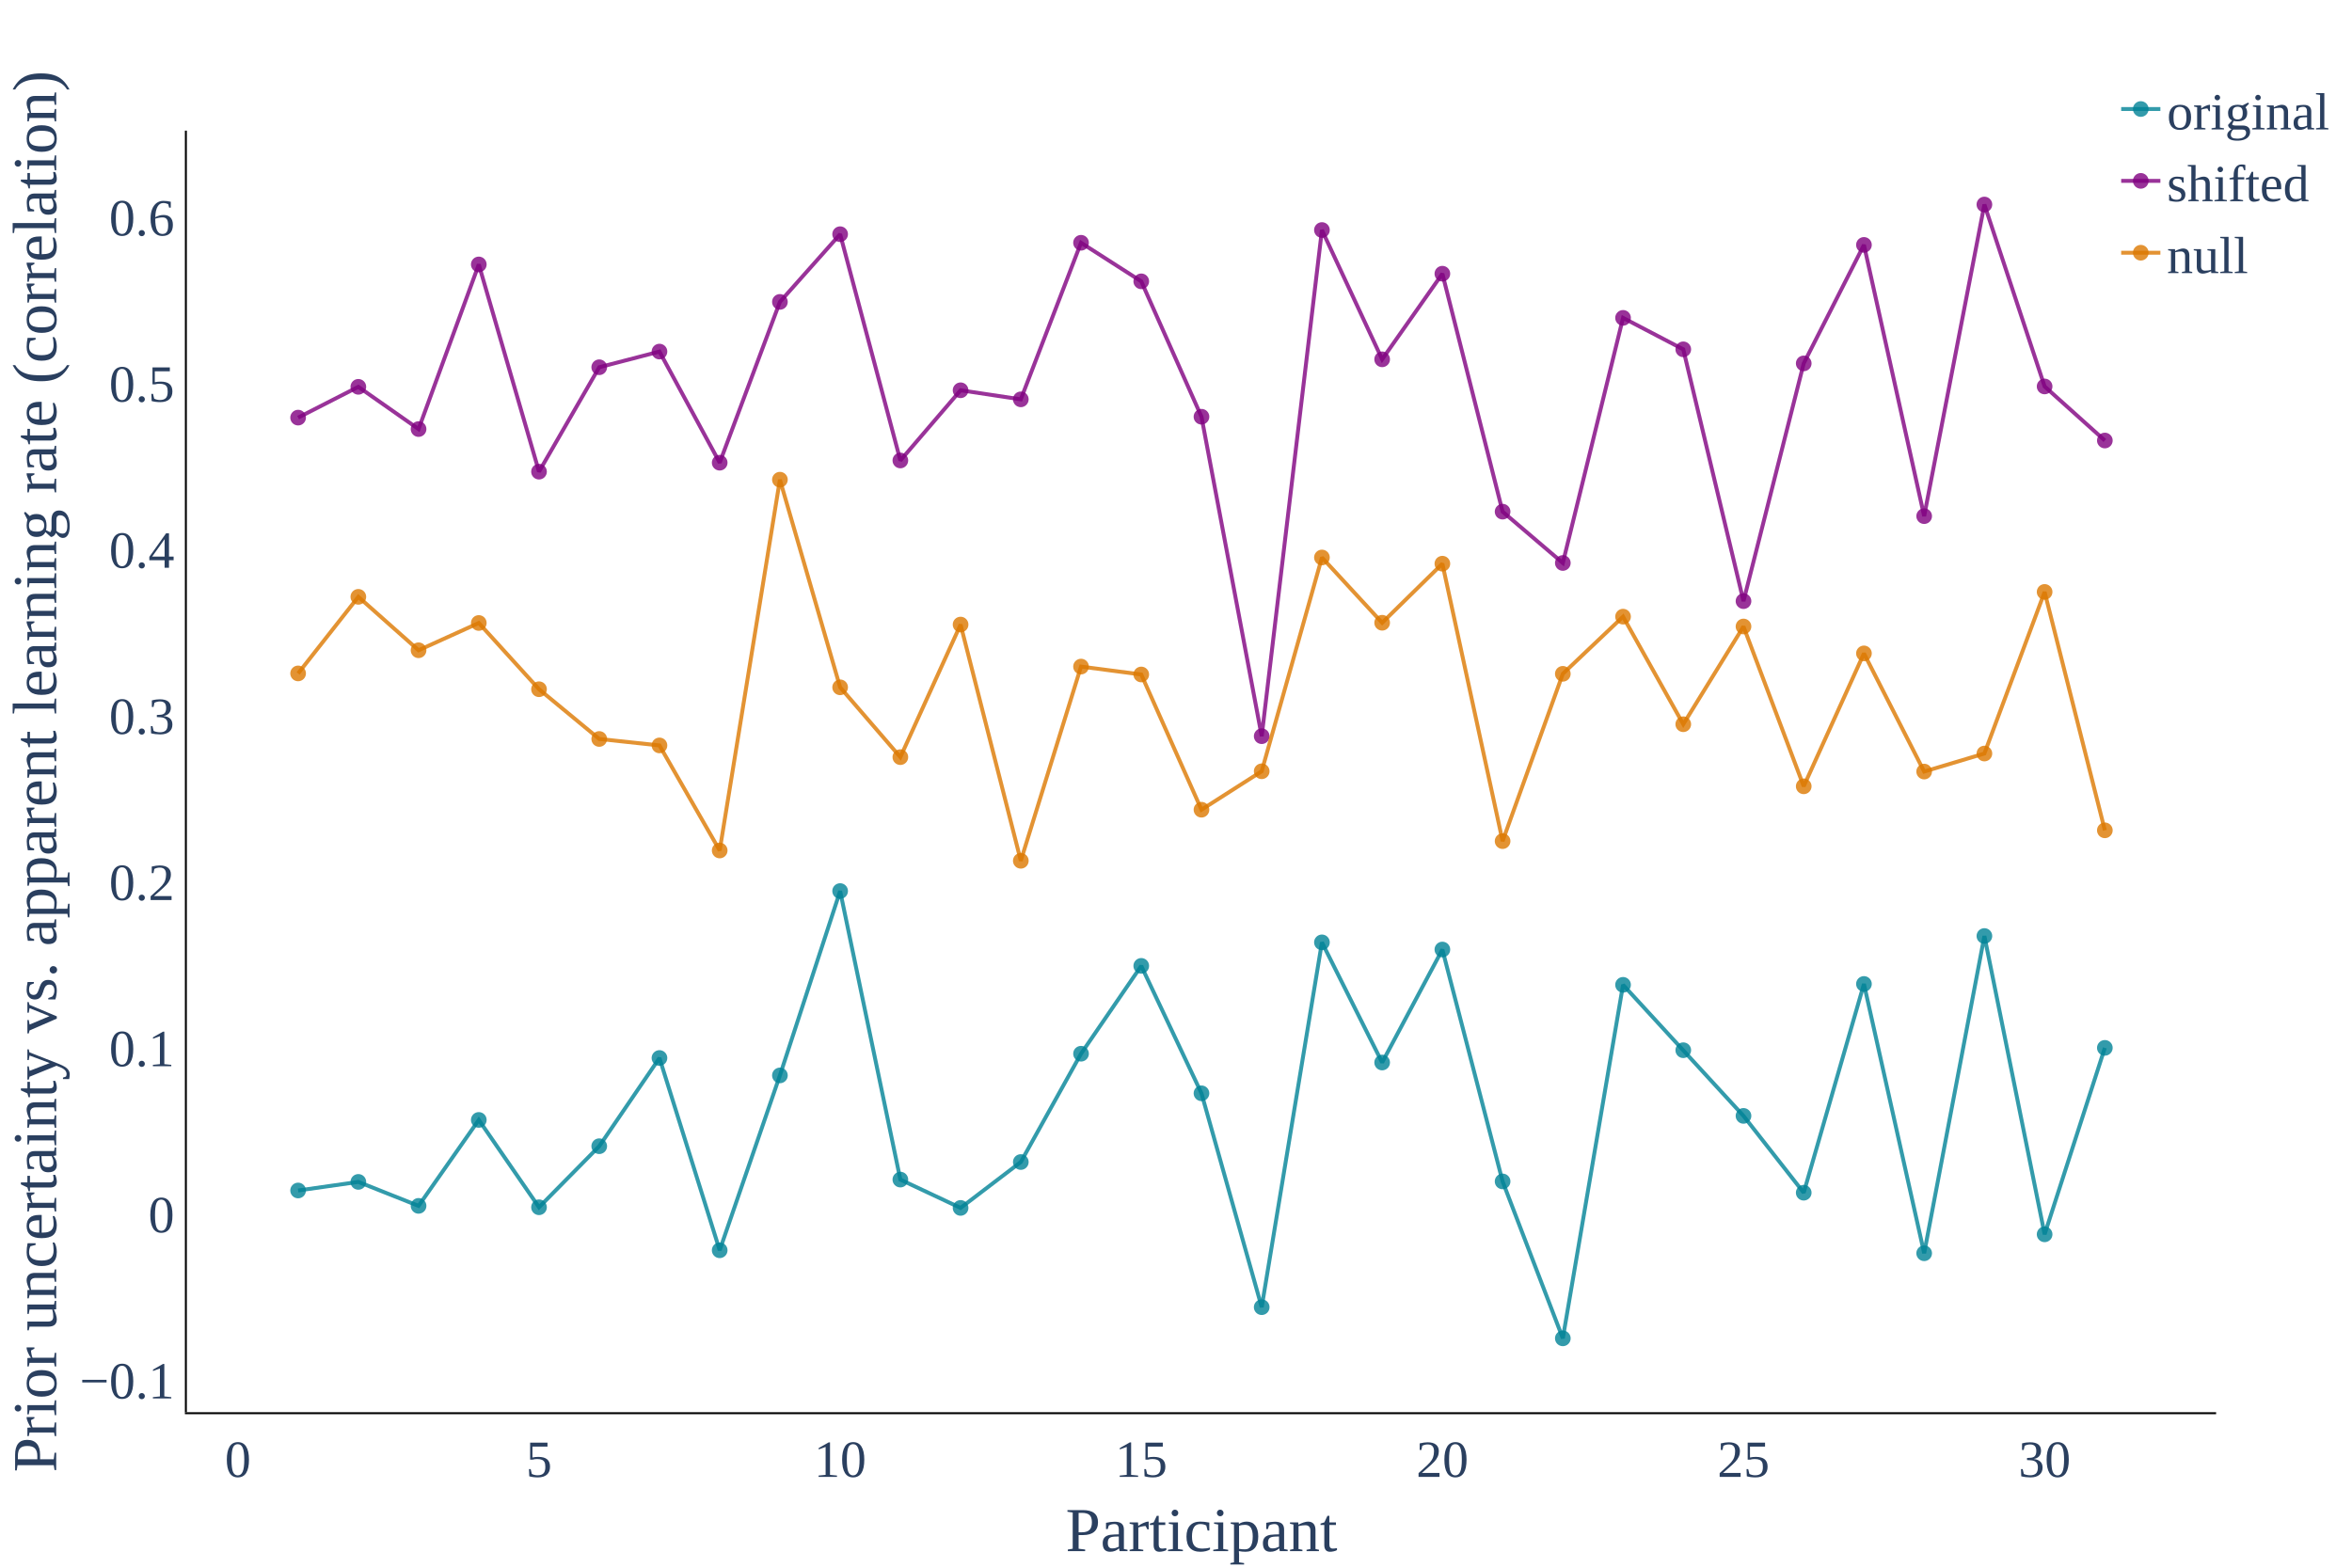
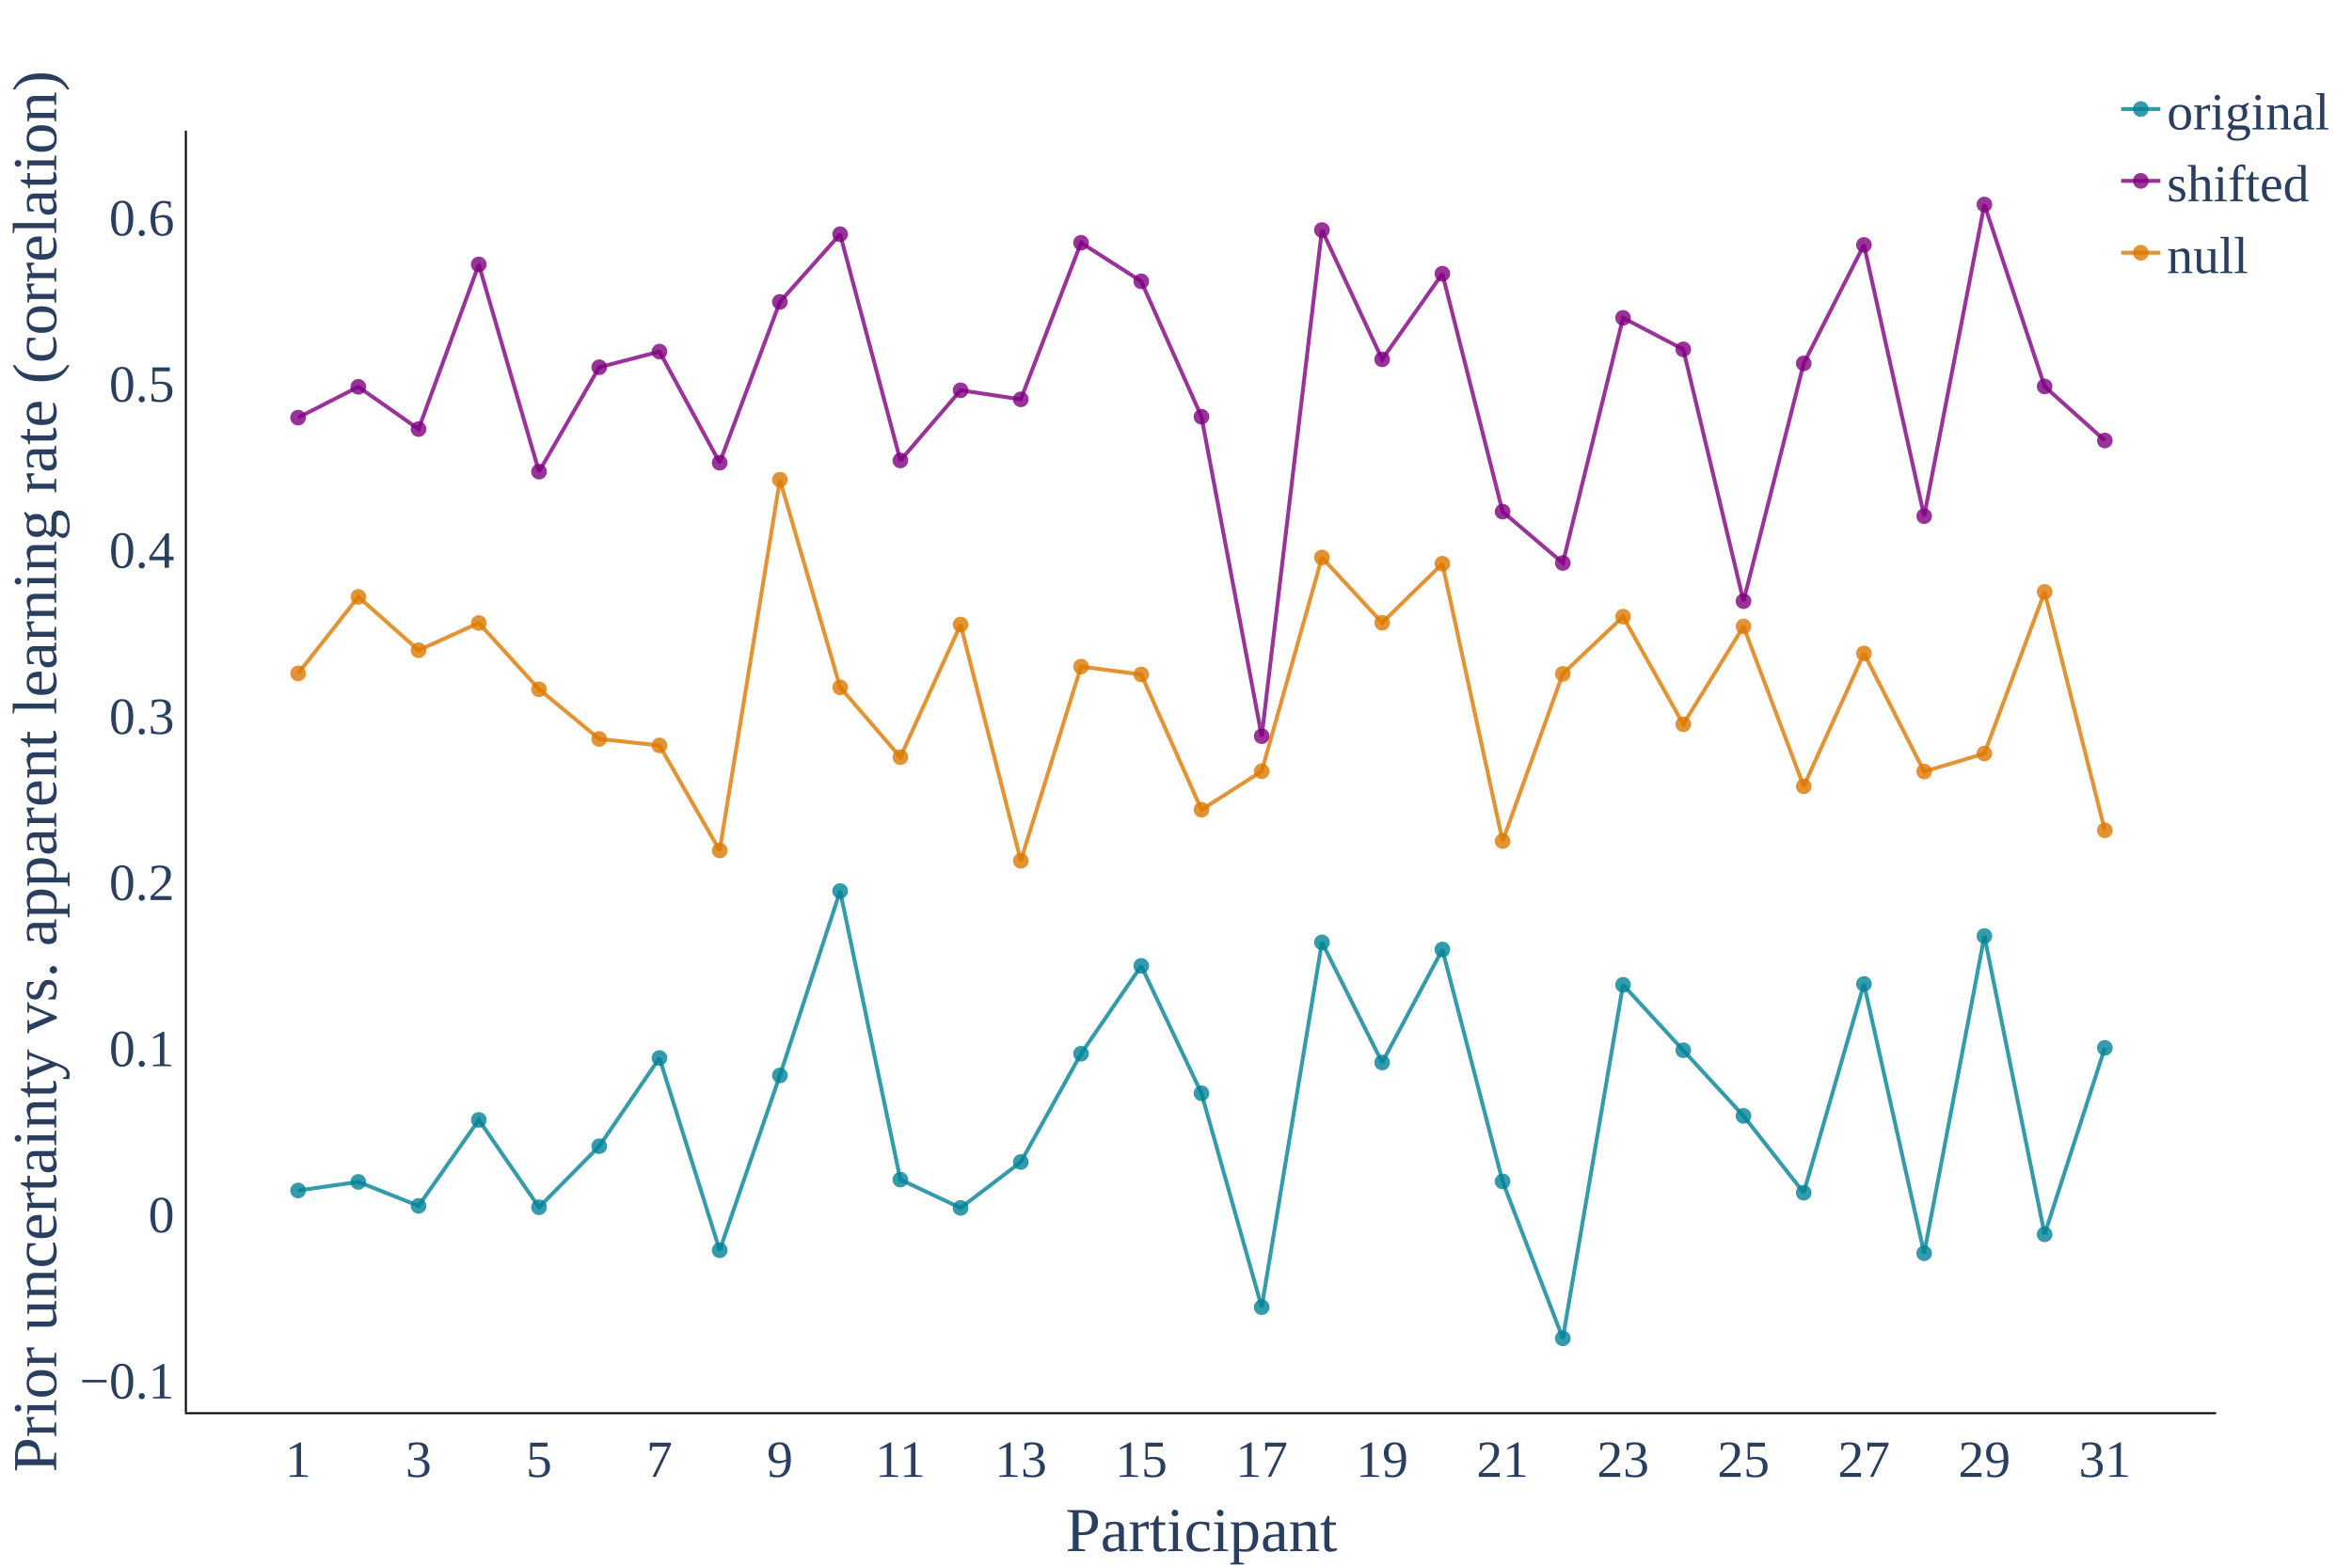
<svg xmlns="http://www.w3.org/2000/svg" class="main-svg" width="1800" height="1200" style="" viewBox="0 0 1800 1200">
  <rect x="0" y="0" width="1800" height="1200" style="fill: rgb(255, 255, 255); fill-opacity: 1;" />
-   <defs id="defs-41fc90">
+   <defs id="defs-e6596e">
    <g class="clips">
-       <clipPath id="clip41fc90xyplot" class="plotclip">
+       <clipPath id="clipe6596exyplot" class="plotclip">
        <rect width="1553" height="981" />
      </clipPath>
-       <clipPath class="axesclip" id="clip41fc90x">
+       <clipPath class="axesclip" id="clipe6596ex">
        <rect x="143" y="0" width="1553" height="1200" />
      </clipPath>
-       <clipPath class="axesclip" id="clip41fc90y">
+       <clipPath class="axesclip" id="clipe6596ey">
        <rect x="0" y="100" width="1800" height="981" />
      </clipPath>
-       <clipPath class="axesclip" id="clip41fc90xy">
+       <clipPath class="axesclip" id="clipe6596exy">
        <rect x="143" y="100" width="1553" height="981" />
      </clipPath>
    </g>
    <g class="gradients" />
    <g class="patterns" />
  </defs>
  <g class="bglayer">
    <rect class="bg" x="143" y="100" width="1553" height="981" style="fill: rgb(255, 255, 255); fill-opacity: 1; stroke-width: 0;" />
  </g>
  <g class="layer-below">
    <g class="imagelayer" />
    <g class="shapelayer" />
  </g>
  <g class="cartesianlayer">
    <g class="subplot xy">
      <g class="layer-subplot">
        <g class="shapelayer" />
        <g class="imagelayer" />
      </g>
      <g class="minor-gridlayer">
        <g class="x" />
        <g class="y" />
      </g>
      <g class="gridlayer">
        <g class="x">
+           <path class="xgrid crisp" transform="translate(228.15,0)" d="M0,100v981" style="stroke: rgb(255, 255, 255); stroke-opacity: 1; stroke-width: 1px;" />
+           <path class="xgrid crisp" transform="translate(320.33,0)" d="M0,100v981" style="stroke: rgb(255, 255, 255); stroke-opacity: 1; stroke-width: 1px;" />
          <path class="xgrid crisp" transform="translate(412.51,0)" d="M0,100v981" style="stroke: rgb(255, 255, 255); stroke-opacity: 1; stroke-width: 1px;" />
-           <path class="xgrid crisp" transform="translate(642.96,0)" d="M0,100v981" style="stroke: rgb(255, 255, 255); stroke-opacity: 1; stroke-width: 1px;" />
+           <path class="xgrid crisp" transform="translate(504.69,0)" d="M0,100v981" style="stroke: rgb(255, 255, 255); stroke-opacity: 1; stroke-width: 1px;" />
+           <path class="xgrid crisp" transform="translate(596.87,0)" d="M0,100v981" style="stroke: rgb(255, 255, 255); stroke-opacity: 1; stroke-width: 1px;" />
+           <path class="xgrid crisp" transform="translate(689.05,0)" d="M0,100v981" style="stroke: rgb(255, 255, 255); stroke-opacity: 1; stroke-width: 1px;" />
+           <path class="xgrid crisp" transform="translate(781.23,0)" d="M0,100v981" style="stroke: rgb(255, 255, 255); stroke-opacity: 1; stroke-width: 1px;" />
          <path class="xgrid crisp" transform="translate(873.41,0)" d="M0,100v981" style="stroke: rgb(255, 255, 255); stroke-opacity: 1; stroke-width: 1px;" />
-           <path class="xgrid crisp" transform="translate(1103.86,0)" d="M0,100v981" style="stroke: rgb(255, 255, 255); stroke-opacity: 1; stroke-width: 1px;" />
+           <path class="xgrid crisp" transform="translate(965.59,0)" d="M0,100v981" style="stroke: rgb(255, 255, 255); stroke-opacity: 1; stroke-width: 1px;" />
+           <path class="xgrid crisp" transform="translate(1057.77,0)" d="M0,100v981" style="stroke: rgb(255, 255, 255); stroke-opacity: 1; stroke-width: 1px;" />
+           <path class="xgrid crisp" transform="translate(1149.95,0)" d="M0,100v981" style="stroke: rgb(255, 255, 255); stroke-opacity: 1; stroke-width: 1px;" />
+           <path class="xgrid crisp" transform="translate(1242.13,0)" d="M0,100v981" style="stroke: rgb(255, 255, 255); stroke-opacity: 1; stroke-width: 1px;" />
          <path class="xgrid crisp" transform="translate(1334.31,0)" d="M0,100v981" style="stroke: rgb(255, 255, 255); stroke-opacity: 1; stroke-width: 1px;" />
-           <path class="xgrid crisp" transform="translate(1564.76,0)" d="M0,100v981" style="stroke: rgb(255, 255, 255); stroke-opacity: 1; stroke-width: 1px;" />
+           <path class="xgrid crisp" transform="translate(1426.49,0)" d="M0,100v981" style="stroke: rgb(255, 255, 255); stroke-opacity: 1; stroke-width: 1px;" />
+           <path class="xgrid crisp" transform="translate(1518.67,0)" d="M0,100v981" style="stroke: rgb(255, 255, 255); stroke-opacity: 1; stroke-width: 1px;" />
+           <path class="xgrid crisp" transform="translate(1610.85,0)" d="M0,100v981" style="stroke: rgb(255, 255, 255); stroke-opacity: 1; stroke-width: 1px;" />
        </g>
        <g class="y">
          <path class="ygrid crisp" transform="translate(0,1056.47)" d="M143,0h1553" style="stroke: rgb(255, 255, 255); stroke-opacity: 1; stroke-width: 1px;" />
          <path class="ygrid crisp" transform="translate(0,802.12)" d="M143,0h1553" style="stroke: rgb(255, 255, 255); stroke-opacity: 1; stroke-width: 1px;" />
          <path class="ygrid crisp" transform="translate(0,674.95)" d="M143,0h1553" style="stroke: rgb(255, 255, 255); stroke-opacity: 1; stroke-width: 1px;" />
          <path class="ygrid crisp" transform="translate(0,547.77)" d="M143,0h1553" style="stroke: rgb(255, 255, 255); stroke-opacity: 1; stroke-width: 1px;" />
          <path class="ygrid crisp" transform="translate(0,420.59)" d="M143,0h1553" style="stroke: rgb(255, 255, 255); stroke-opacity: 1; stroke-width: 1px;" />
          <path class="ygrid crisp" transform="translate(0,293.42)" d="M143,0h1553" style="stroke: rgb(255, 255, 255); stroke-opacity: 1; stroke-width: 1px;" />
          <path class="ygrid crisp" transform="translate(0,166.24)" d="M143,0h1553" style="stroke: rgb(255, 255, 255); stroke-opacity: 1; stroke-width: 1px;" />
        </g>
      </g>
      <g class="zerolinelayer">
        <path class="xzl zl crisp" transform="translate(182.06,0)" d="M0,100v981" style="stroke: rgb(255, 255, 255); stroke-opacity: 1; stroke-width: 2px;" />
        <path class="yzl zl crisp" transform="translate(0,929.3)" d="M143,0h1553" style="stroke: rgb(255, 255, 255); stroke-opacity: 1; stroke-width: 2px;" />
      </g>
      <g class="layer-between">
        <g class="shapelayer" />
        <g class="imagelayer" />
      </g>
      <path class="xlines-below" />
      <path class="ylines-below" />
      <g class="overlines-below" />
      <g class="xaxislayer-below" />
      <g class="yaxislayer-below" />
      <g class="overaxes-below" />
      <g class="overplot">
-         <g class="xy" transform="translate(143,100)" clip-path="url(#clip41fc90xyplot)">
+         <g class="xy" transform="translate(143,100)" clip-path="url(#clipe6596exyplot)">
          <g class="scatterlayer mlayer">
-             <g class="trace scatter traceb5c9c1" style="stroke-miterlimit: 2; opacity: 1;">
+             <g class="trace scatter tracec26bae" style="stroke-miterlimit: 2; opacity: 1;">
              <g class="fills" />
              <g class="errorbars" />
              <g class="lines">
                <path class="js-line" d="M85.15,811.27L131.24,804.7L177.33,823.04L223.42,757.26L269.51,824.11L315.6,777.38L361.69,709.85L407.78,857.04L453.87,723.19L499.96,582.07L546.05,802.93L592.14,824.61L638.23,789.48L684.32,706.58L730.41,639.34L776.5,736.88L822.59,900.59L868.68,621.34L914.77,713.31L960.86,626.83L1006.95,804.33L1053.04,924.45L1099.13,653.85L1191.31,754.17L1237.4,812.97L1283.49,653.18L1329.58,859.32L1375.67,616.48L1421.76,844.83L1467.85,702.1" style="vector-effect: none; fill: none; stroke: rgb(0, 130, 150); stroke-opacity: 0.8; stroke-width: 3px; opacity: 1;" />
              </g>
              <g class="points">
                <path class="point" transform="translate(85.15,811.27)" d="M6,0A6,6 0 1,1 0,-6A6,6 0 0,1 6,0Z" style="opacity: 1; stroke-width: 0px; fill: rgb(0, 130, 150); fill-opacity: 0.8;" />
                <path class="point" transform="translate(131.24,804.7)" d="M6,0A6,6 0 1,1 0,-6A6,6 0 0,1 6,0Z" style="opacity: 1; stroke-width: 0px; fill: rgb(0, 130, 150); fill-opacity: 0.8;" />
                <path class="point" transform="translate(177.33,823.04)" d="M6,0A6,6 0 1,1 0,-6A6,6 0 0,1 6,0Z" style="opacity: 1; stroke-width: 0px; fill: rgb(0, 130, 150); fill-opacity: 0.8;" />
                <path class="point" transform="translate(223.42,757.26)" d="M6,0A6,6 0 1,1 0,-6A6,6 0 0,1 6,0Z" style="opacity: 1; stroke-width: 0px; fill: rgb(0, 130, 150); fill-opacity: 0.8;" />
                <path class="point" transform="translate(269.51,824.11)" d="M6,0A6,6 0 1,1 0,-6A6,6 0 0,1 6,0Z" style="opacity: 1; stroke-width: 0px; fill: rgb(0, 130, 150); fill-opacity: 0.8;" />
                <path class="point" transform="translate(315.6,777.38)" d="M6,0A6,6 0 1,1 0,-6A6,6 0 0,1 6,0Z" style="opacity: 1; stroke-width: 0px; fill: rgb(0, 130, 150); fill-opacity: 0.8;" />
                <path class="point" transform="translate(361.69,709.85)" d="M6,0A6,6 0 1,1 0,-6A6,6 0 0,1 6,0Z" style="opacity: 1; stroke-width: 0px; fill: rgb(0, 130, 150); fill-opacity: 0.8;" />
                <path class="point" transform="translate(407.78,857.04)" d="M6,0A6,6 0 1,1 0,-6A6,6 0 0,1 6,0Z" style="opacity: 1; stroke-width: 0px; fill: rgb(0, 130, 150); fill-opacity: 0.8;" />
                <path class="point" transform="translate(453.87,723.19)" d="M6,0A6,6 0 1,1 0,-6A6,6 0 0,1 6,0Z" style="opacity: 1; stroke-width: 0px; fill: rgb(0, 130, 150); fill-opacity: 0.8;" />
                <path class="point" transform="translate(499.96,582.07)" d="M6,0A6,6 0 1,1 0,-6A6,6 0 0,1 6,0Z" style="opacity: 1; stroke-width: 0px; fill: rgb(0, 130, 150); fill-opacity: 0.8;" />
                <path class="point" transform="translate(546.05,802.93)" d="M6,0A6,6 0 1,1 0,-6A6,6 0 0,1 6,0Z" style="opacity: 1; stroke-width: 0px; fill: rgb(0, 130, 150); fill-opacity: 0.8;" />
                <path class="point" transform="translate(592.14,824.61)" d="M6,0A6,6 0 1,1 0,-6A6,6 0 0,1 6,0Z" style="opacity: 1; stroke-width: 0px; fill: rgb(0, 130, 150); fill-opacity: 0.8;" />
                <path class="point" transform="translate(638.23,789.48)" d="M6,0A6,6 0 1,1 0,-6A6,6 0 0,1 6,0Z" style="opacity: 1; stroke-width: 0px; fill: rgb(0, 130, 150); fill-opacity: 0.8;" />
                <path class="point" transform="translate(684.32,706.58)" d="M6,0A6,6 0 1,1 0,-6A6,6 0 0,1 6,0Z" style="opacity: 1; stroke-width: 0px; fill: rgb(0, 130, 150); fill-opacity: 0.8;" />
                <path class="point" transform="translate(730.41,639.34)" d="M6,0A6,6 0 1,1 0,-6A6,6 0 0,1 6,0Z" style="opacity: 1; stroke-width: 0px; fill: rgb(0, 130, 150); fill-opacity: 0.8;" />
                <path class="point" transform="translate(776.5,736.88)" d="M6,0A6,6 0 1,1 0,-6A6,6 0 0,1 6,0Z" style="opacity: 1; stroke-width: 0px; fill: rgb(0, 130, 150); fill-opacity: 0.8;" />
                <path class="point" transform="translate(822.59,900.59)" d="M6,0A6,6 0 1,1 0,-6A6,6 0 0,1 6,0Z" style="opacity: 1; stroke-width: 0px; fill: rgb(0, 130, 150); fill-opacity: 0.8;" />
                <path class="point" transform="translate(868.68,621.34)" d="M6,0A6,6 0 1,1 0,-6A6,6 0 0,1 6,0Z" style="opacity: 1; stroke-width: 0px; fill: rgb(0, 130, 150); fill-opacity: 0.8;" />
                <path class="point" transform="translate(914.77,713.31)" d="M6,0A6,6 0 1,1 0,-6A6,6 0 0,1 6,0Z" style="opacity: 1; stroke-width: 0px; fill: rgb(0, 130, 150); fill-opacity: 0.8;" />
                <path class="point" transform="translate(960.86,626.83)" d="M6,0A6,6 0 1,1 0,-6A6,6 0 0,1 6,0Z" style="opacity: 1; stroke-width: 0px; fill: rgb(0, 130, 150); fill-opacity: 0.8;" />
                <path class="point" transform="translate(1006.95,804.33)" d="M6,0A6,6 0 1,1 0,-6A6,6 0 0,1 6,0Z" style="opacity: 1; stroke-width: 0px; fill: rgb(0, 130, 150); fill-opacity: 0.8;" />
                <path class="point" transform="translate(1053.04,924.45)" d="M6,0A6,6 0 1,1 0,-6A6,6 0 0,1 6,0Z" style="opacity: 1; stroke-width: 0px; fill: rgb(0, 130, 150); fill-opacity: 0.8;" />
                <path class="point" transform="translate(1099.13,653.85)" d="M6,0A6,6 0 1,1 0,-6A6,6 0 0,1 6,0Z" style="opacity: 1; stroke-width: 0px; fill: rgb(0, 130, 150); fill-opacity: 0.8;" />
                <path class="point" transform="translate(1145.22,703.9)" d="M6,0A6,6 0 1,1 0,-6A6,6 0 0,1 6,0Z" style="opacity: 1; stroke-width: 0px; fill: rgb(0, 130, 150); fill-opacity: 0.8;" />
                <path class="point" transform="translate(1191.31,754.17)" d="M6,0A6,6 0 1,1 0,-6A6,6 0 0,1 6,0Z" style="opacity: 1; stroke-width: 0px; fill: rgb(0, 130, 150); fill-opacity: 0.8;" />
                <path class="point" transform="translate(1237.4,812.97)" d="M6,0A6,6 0 1,1 0,-6A6,6 0 0,1 6,0Z" style="opacity: 1; stroke-width: 0px; fill: rgb(0, 130, 150); fill-opacity: 0.8;" />
                <path class="point" transform="translate(1283.49,653.18)" d="M6,0A6,6 0 1,1 0,-6A6,6 0 0,1 6,0Z" style="opacity: 1; stroke-width: 0px; fill: rgb(0, 130, 150); fill-opacity: 0.8;" />
                <path class="point" transform="translate(1329.58,859.32)" d="M6,0A6,6 0 1,1 0,-6A6,6 0 0,1 6,0Z" style="opacity: 1; stroke-width: 0px; fill: rgb(0, 130, 150); fill-opacity: 0.8;" />
                <path class="point" transform="translate(1375.67,616.48)" d="M6,0A6,6 0 1,1 0,-6A6,6 0 0,1 6,0Z" style="opacity: 1; stroke-width: 0px; fill: rgb(0, 130, 150); fill-opacity: 0.8;" />
                <path class="point" transform="translate(1421.76,844.83)" d="M6,0A6,6 0 1,1 0,-6A6,6 0 0,1 6,0Z" style="opacity: 1; stroke-width: 0px; fill: rgb(0, 130, 150); fill-opacity: 0.8;" />
                <path class="point" transform="translate(1467.85,702.1)" d="M6,0A6,6 0 1,1 0,-6A6,6 0 0,1 6,0Z" style="opacity: 1; stroke-width: 0px; fill: rgb(0, 130, 150); fill-opacity: 0.8;" />
              </g>
              <g class="text" />
            </g>
-             <g class="trace scatter traced57f09" style="stroke-miterlimit: 2; opacity: 1;">
+             <g class="trace scatter traced294d8" style="stroke-miterlimit: 2; opacity: 1;">
              <g class="fills" />
              <g class="errorbars" />
              <g class="lines">
                <path class="js-line" d="M85.15,219.67L131.24,196.1L177.33,228.43L223.42,102.42L269.51,261.04L315.6,181.11L361.69,169.12L407.78,254.18L453.87,131.09L499.96,79.27L546.05,252.47L592.14,198.74L638.23,205.68L684.32,85.83L730.41,115.35L776.5,218.99L822.59,463.52L868.68,76.08L914.77,175.05L960.86,109.51L1006.95,291.65L1053.04,330.94L1099.13,143.32L1145.22,167.4L1191.31,360.15L1237.4,178.17L1283.49,87.46L1329.58,295.08L1375.67,56.55L1421.76,195.81L1467.85,237.2" style="vector-effect: none; fill: none; stroke: rgb(128, 0, 128); stroke-opacity: 0.8; stroke-width: 3px; opacity: 1;" />
              </g>
              <g class="points">
                <path class="point" transform="translate(85.15,219.67)" d="M6,0A6,6 0 1,1 0,-6A6,6 0 0,1 6,0Z" style="opacity: 1; stroke-width: 0px; fill: rgb(128, 0, 128); fill-opacity: 0.8;" />
                <path class="point" transform="translate(131.24,196.1)" d="M6,0A6,6 0 1,1 0,-6A6,6 0 0,1 6,0Z" style="opacity: 1; stroke-width: 0px; fill: rgb(128, 0, 128); fill-opacity: 0.8;" />
                <path class="point" transform="translate(177.33,228.43)" d="M6,0A6,6 0 1,1 0,-6A6,6 0 0,1 6,0Z" style="opacity: 1; stroke-width: 0px; fill: rgb(128, 0, 128); fill-opacity: 0.8;" />
                <path class="point" transform="translate(223.42,102.42)" d="M6,0A6,6 0 1,1 0,-6A6,6 0 0,1 6,0Z" style="opacity: 1; stroke-width: 0px; fill: rgb(128, 0, 128); fill-opacity: 0.8;" />
                <path class="point" transform="translate(269.51,261.04)" d="M6,0A6,6 0 1,1 0,-6A6,6 0 0,1 6,0Z" style="opacity: 1; stroke-width: 0px; fill: rgb(128, 0, 128); fill-opacity: 0.8;" />
                <path class="point" transform="translate(315.6,181.11)" d="M6,0A6,6 0 1,1 0,-6A6,6 0 0,1 6,0Z" style="opacity: 1; stroke-width: 0px; fill: rgb(128, 0, 128); fill-opacity: 0.8;" />
                <path class="point" transform="translate(361.69,169.12)" d="M6,0A6,6 0 1,1 0,-6A6,6 0 0,1 6,0Z" style="opacity: 1; stroke-width: 0px; fill: rgb(128, 0, 128); fill-opacity: 0.8;" />
                <path class="point" transform="translate(407.78,254.18)" d="M6,0A6,6 0 1,1 0,-6A6,6 0 0,1 6,0Z" style="opacity: 1; stroke-width: 0px; fill: rgb(128, 0, 128); fill-opacity: 0.8;" />
                <path class="point" transform="translate(453.87,131.09)" d="M6,0A6,6 0 1,1 0,-6A6,6 0 0,1 6,0Z" style="opacity: 1; stroke-width: 0px; fill: rgb(128, 0, 128); fill-opacity: 0.8;" />
                <path class="point" transform="translate(499.96,79.27)" d="M6,0A6,6 0 1,1 0,-6A6,6 0 0,1 6,0Z" style="opacity: 1; stroke-width: 0px; fill: rgb(128, 0, 128); fill-opacity: 0.8;" />
                <path class="point" transform="translate(546.05,252.47)" d="M6,0A6,6 0 1,1 0,-6A6,6 0 0,1 6,0Z" style="opacity: 1; stroke-width: 0px; fill: rgb(128, 0, 128); fill-opacity: 0.8;" />
                <path class="point" transform="translate(592.14,198.74)" d="M6,0A6,6 0 1,1 0,-6A6,6 0 0,1 6,0Z" style="opacity: 1; stroke-width: 0px; fill: rgb(128, 0, 128); fill-opacity: 0.8;" />
                <path class="point" transform="translate(638.23,205.68)" d="M6,0A6,6 0 1,1 0,-6A6,6 0 0,1 6,0Z" style="opacity: 1; stroke-width: 0px; fill: rgb(128, 0, 128); fill-opacity: 0.8;" />
                <path class="point" transform="translate(684.32,85.83)" d="M6,0A6,6 0 1,1 0,-6A6,6 0 0,1 6,0Z" style="opacity: 1; stroke-width: 0px; fill: rgb(128, 0, 128); fill-opacity: 0.8;" />
                <path class="point" transform="translate(730.41,115.35)" d="M6,0A6,6 0 1,1 0,-6A6,6 0 0,1 6,0Z" style="opacity: 1; stroke-width: 0px; fill: rgb(128, 0, 128); fill-opacity: 0.8;" />
                <path class="point" transform="translate(776.5,218.99)" d="M6,0A6,6 0 1,1 0,-6A6,6 0 0,1 6,0Z" style="opacity: 1; stroke-width: 0px; fill: rgb(128, 0, 128); fill-opacity: 0.8;" />
                <path class="point" transform="translate(822.59,463.52)" d="M6,0A6,6 0 1,1 0,-6A6,6 0 0,1 6,0Z" style="opacity: 1; stroke-width: 0px; fill: rgb(128, 0, 128); fill-opacity: 0.8;" />
                <path class="point" transform="translate(868.68,76.08)" d="M6,0A6,6 0 1,1 0,-6A6,6 0 0,1 6,0Z" style="opacity: 1; stroke-width: 0px; fill: rgb(128, 0, 128); fill-opacity: 0.8;" />
                <path class="point" transform="translate(914.77,175.05)" d="M6,0A6,6 0 1,1 0,-6A6,6 0 0,1 6,0Z" style="opacity: 1; stroke-width: 0px; fill: rgb(128, 0, 128); fill-opacity: 0.8;" />
                <path class="point" transform="translate(960.86,109.51)" d="M6,0A6,6 0 1,1 0,-6A6,6 0 0,1 6,0Z" style="opacity: 1; stroke-width: 0px; fill: rgb(128, 0, 128); fill-opacity: 0.8;" />
                <path class="point" transform="translate(1006.95,291.65)" d="M6,0A6,6 0 1,1 0,-6A6,6 0 0,1 6,0Z" style="opacity: 1; stroke-width: 0px; fill: rgb(128, 0, 128); fill-opacity: 0.8;" />
                <path class="point" transform="translate(1053.04,330.94)" d="M6,0A6,6 0 1,1 0,-6A6,6 0 0,1 6,0Z" style="opacity: 1; stroke-width: 0px; fill: rgb(128, 0, 128); fill-opacity: 0.8;" />
                <path class="point" transform="translate(1099.13,143.32)" d="M6,0A6,6 0 1,1 0,-6A6,6 0 0,1 6,0Z" style="opacity: 1; stroke-width: 0px; fill: rgb(128, 0, 128); fill-opacity: 0.8;" />
                <path class="point" transform="translate(1145.22,167.4)" d="M6,0A6,6 0 1,1 0,-6A6,6 0 0,1 6,0Z" style="opacity: 1; stroke-width: 0px; fill: rgb(128, 0, 128); fill-opacity: 0.8;" />
                <path class="point" transform="translate(1191.31,360.15)" d="M6,0A6,6 0 1,1 0,-6A6,6 0 0,1 6,0Z" style="opacity: 1; stroke-width: 0px; fill: rgb(128, 0, 128); fill-opacity: 0.8;" />
                <path class="point" transform="translate(1237.4,178.17)" d="M6,0A6,6 0 1,1 0,-6A6,6 0 0,1 6,0Z" style="opacity: 1; stroke-width: 0px; fill: rgb(128, 0, 128); fill-opacity: 0.8;" />
                <path class="point" transform="translate(1283.49,87.46)" d="M6,0A6,6 0 1,1 0,-6A6,6 0 0,1 6,0Z" style="opacity: 1; stroke-width: 0px; fill: rgb(128, 0, 128); fill-opacity: 0.8;" />
                <path class="point" transform="translate(1329.58,295.08)" d="M6,0A6,6 0 1,1 0,-6A6,6 0 0,1 6,0Z" style="opacity: 1; stroke-width: 0px; fill: rgb(128, 0, 128); fill-opacity: 0.8;" />
                <path class="point" transform="translate(1375.67,56.55)" d="M6,0A6,6 0 1,1 0,-6A6,6 0 0,1 6,0Z" style="opacity: 1; stroke-width: 0px; fill: rgb(128, 0, 128); fill-opacity: 0.8;" />
                <path class="point" transform="translate(1421.76,195.81)" d="M6,0A6,6 0 1,1 0,-6A6,6 0 0,1 6,0Z" style="opacity: 1; stroke-width: 0px; fill: rgb(128, 0, 128); fill-opacity: 0.8;" />
                <path class="point" transform="translate(1467.85,237.2)" d="M6,0A6,6 0 1,1 0,-6A6,6 0 0,1 6,0Z" style="opacity: 1; stroke-width: 0px; fill: rgb(128, 0, 128); fill-opacity: 0.8;" />
              </g>
              <g class="text" />
            </g>
-             <g class="trace scatter traceebebf6" style="stroke-miterlimit: 2; opacity: 1;">
+             <g class="trace scatter trace4aa42d" style="stroke-miterlimit: 2; opacity: 1;">
              <g class="fills" />
              <g class="errorbars" />
              <g class="lines">
                <path class="js-line" d="M85.15,415.47L131.24,356.86L177.33,397.75L223.42,376.87L269.51,427.58L315.6,465.65L361.69,470.59L407.78,551.02L453.87,267.18L499.96,426.11L546.05,479.56L592.14,378.08L638.23,558.9L684.32,410.24L730.41,416.29L776.5,519.8L822.59,490.38L868.68,326.73L914.77,376.69L960.86,331.48L1006.95,543.85L1053.04,415.78L1099.13,372.02L1145.22,454.37L1191.31,379.56L1237.4,501.89L1283.49,400.15L1329.58,490.6L1375.67,476.8L1421.76,353.1L1467.85,535.58" style="vector-effect: none; fill: none; stroke: rgb(220, 120, 0); stroke-opacity: 0.8; stroke-width: 3px; opacity: 1;" />
              </g>
              <g class="points">
                <path class="point" transform="translate(85.15,415.47)" d="M6,0A6,6 0 1,1 0,-6A6,6 0 0,1 6,0Z" style="opacity: 1; stroke-width: 0px; fill: rgb(220, 120, 0); fill-opacity: 0.8;" />
                <path class="point" transform="translate(131.24,356.86)" d="M6,0A6,6 0 1,1 0,-6A6,6 0 0,1 6,0Z" style="opacity: 1; stroke-width: 0px; fill: rgb(220, 120, 0); fill-opacity: 0.8;" />
                <path class="point" transform="translate(177.33,397.75)" d="M6,0A6,6 0 1,1 0,-6A6,6 0 0,1 6,0Z" style="opacity: 1; stroke-width: 0px; fill: rgb(220, 120, 0); fill-opacity: 0.8;" />
                <path class="point" transform="translate(223.42,376.87)" d="M6,0A6,6 0 1,1 0,-6A6,6 0 0,1 6,0Z" style="opacity: 1; stroke-width: 0px; fill: rgb(220, 120, 0); fill-opacity: 0.8;" />
                <path class="point" transform="translate(269.51,427.58)" d="M6,0A6,6 0 1,1 0,-6A6,6 0 0,1 6,0Z" style="opacity: 1; stroke-width: 0px; fill: rgb(220, 120, 0); fill-opacity: 0.8;" />
                <path class="point" transform="translate(315.6,465.65)" d="M6,0A6,6 0 1,1 0,-6A6,6 0 0,1 6,0Z" style="opacity: 1; stroke-width: 0px; fill: rgb(220, 120, 0); fill-opacity: 0.8;" />
                <path class="point" transform="translate(361.69,470.59)" d="M6,0A6,6 0 1,1 0,-6A6,6 0 0,1 6,0Z" style="opacity: 1; stroke-width: 0px; fill: rgb(220, 120, 0); fill-opacity: 0.8;" />
                <path class="point" transform="translate(407.78,551.02)" d="M6,0A6,6 0 1,1 0,-6A6,6 0 0,1 6,0Z" style="opacity: 1; stroke-width: 0px; fill: rgb(220, 120, 0); fill-opacity: 0.8;" />
                <path class="point" transform="translate(453.87,267.18)" d="M6,0A6,6 0 1,1 0,-6A6,6 0 0,1 6,0Z" style="opacity: 1; stroke-width: 0px; fill: rgb(220, 120, 0); fill-opacity: 0.8;" />
                <path class="point" transform="translate(499.96,426.11)" d="M6,0A6,6 0 1,1 0,-6A6,6 0 0,1 6,0Z" style="opacity: 1; stroke-width: 0px; fill: rgb(220, 120, 0); fill-opacity: 0.8;" />
                <path class="point" transform="translate(546.05,479.56)" d="M6,0A6,6 0 1,1 0,-6A6,6 0 0,1 6,0Z" style="opacity: 1; stroke-width: 0px; fill: rgb(220, 120, 0); fill-opacity: 0.8;" />
                <path class="point" transform="translate(592.14,378.08)" d="M6,0A6,6 0 1,1 0,-6A6,6 0 0,1 6,0Z" style="opacity: 1; stroke-width: 0px; fill: rgb(220, 120, 0); fill-opacity: 0.8;" />
                <path class="point" transform="translate(638.23,558.9)" d="M6,0A6,6 0 1,1 0,-6A6,6 0 0,1 6,0Z" style="opacity: 1; stroke-width: 0px; fill: rgb(220, 120, 0); fill-opacity: 0.8;" />
                <path class="point" transform="translate(684.32,410.24)" d="M6,0A6,6 0 1,1 0,-6A6,6 0 0,1 6,0Z" style="opacity: 1; stroke-width: 0px; fill: rgb(220, 120, 0); fill-opacity: 0.8;" />
                <path class="point" transform="translate(730.41,416.29)" d="M6,0A6,6 0 1,1 0,-6A6,6 0 0,1 6,0Z" style="opacity: 1; stroke-width: 0px; fill: rgb(220, 120, 0); fill-opacity: 0.8;" />
                <path class="point" transform="translate(776.5,519.8)" d="M6,0A6,6 0 1,1 0,-6A6,6 0 0,1 6,0Z" style="opacity: 1; stroke-width: 0px; fill: rgb(220, 120, 0); fill-opacity: 0.8;" />
                <path class="point" transform="translate(822.59,490.38)" d="M6,0A6,6 0 1,1 0,-6A6,6 0 0,1 6,0Z" style="opacity: 1; stroke-width: 0px; fill: rgb(220, 120, 0); fill-opacity: 0.8;" />
                <path class="point" transform="translate(868.68,326.73)" d="M6,0A6,6 0 1,1 0,-6A6,6 0 0,1 6,0Z" style="opacity: 1; stroke-width: 0px; fill: rgb(220, 120, 0); fill-opacity: 0.8;" />
                <path class="point" transform="translate(914.77,376.69)" d="M6,0A6,6 0 1,1 0,-6A6,6 0 0,1 6,0Z" style="opacity: 1; stroke-width: 0px; fill: rgb(220, 120, 0); fill-opacity: 0.8;" />
                <path class="point" transform="translate(960.86,331.48)" d="M6,0A6,6 0 1,1 0,-6A6,6 0 0,1 6,0Z" style="opacity: 1; stroke-width: 0px; fill: rgb(220, 120, 0); fill-opacity: 0.8;" />
                <path class="point" transform="translate(1006.95,543.85)" d="M6,0A6,6 0 1,1 0,-6A6,6 0 0,1 6,0Z" style="opacity: 1; stroke-width: 0px; fill: rgb(220, 120, 0); fill-opacity: 0.8;" />
                <path class="point" transform="translate(1053.04,415.78)" d="M6,0A6,6 0 1,1 0,-6A6,6 0 0,1 6,0Z" style="opacity: 1; stroke-width: 0px; fill: rgb(220, 120, 0); fill-opacity: 0.8;" />
                <path class="point" transform="translate(1099.13,372.02)" d="M6,0A6,6 0 1,1 0,-6A6,6 0 0,1 6,0Z" style="opacity: 1; stroke-width: 0px; fill: rgb(220, 120, 0); fill-opacity: 0.8;" />
                <path class="point" transform="translate(1145.22,454.37)" d="M6,0A6,6 0 1,1 0,-6A6,6 0 0,1 6,0Z" style="opacity: 1; stroke-width: 0px; fill: rgb(220, 120, 0); fill-opacity: 0.8;" />
                <path class="point" transform="translate(1191.31,379.56)" d="M6,0A6,6 0 1,1 0,-6A6,6 0 0,1 6,0Z" style="opacity: 1; stroke-width: 0px; fill: rgb(220, 120, 0); fill-opacity: 0.8;" />
                <path class="point" transform="translate(1237.4,501.89)" d="M6,0A6,6 0 1,1 0,-6A6,6 0 0,1 6,0Z" style="opacity: 1; stroke-width: 0px; fill: rgb(220, 120, 0); fill-opacity: 0.8;" />
                <path class="point" transform="translate(1283.49,400.15)" d="M6,0A6,6 0 1,1 0,-6A6,6 0 0,1 6,0Z" style="opacity: 1; stroke-width: 0px; fill: rgb(220, 120, 0); fill-opacity: 0.8;" />
                <path class="point" transform="translate(1329.58,490.6)" d="M6,0A6,6 0 1,1 0,-6A6,6 0 0,1 6,0Z" style="opacity: 1; stroke-width: 0px; fill: rgb(220, 120, 0); fill-opacity: 0.8;" />
                <path class="point" transform="translate(1375.67,476.8)" d="M6,0A6,6 0 1,1 0,-6A6,6 0 0,1 6,0Z" style="opacity: 1; stroke-width: 0px; fill: rgb(220, 120, 0); fill-opacity: 0.8;" />
                <path class="point" transform="translate(1421.76,353.1)" d="M6,0A6,6 0 1,1 0,-6A6,6 0 0,1 6,0Z" style="opacity: 1; stroke-width: 0px; fill: rgb(220, 120, 0); fill-opacity: 0.8;" />
                <path class="point" transform="translate(1467.85,535.58)" d="M6,0A6,6 0 1,1 0,-6A6,6 0 0,1 6,0Z" style="opacity: 1; stroke-width: 0px; fill: rgb(220, 120, 0); fill-opacity: 0.8;" />
              </g>
              <g class="text" />
            </g>
          </g>
        </g>
      </g>
      <path class="xlines-above crisp" d="M141.5,1081.75H1696" style="fill: none; stroke-width: 1.5px; stroke: rgb(0, 0, 0); stroke-opacity: 1;" />
      <path class="ylines-above crisp" d="M142.25,100V1081" style="fill: none; stroke-width: 1.5px; stroke: rgb(0, 0, 0); stroke-opacity: 1;" />
      <g class="overlines-above" />
      <g class="xaxislayer-above">
        <g class="xtick">
-           <text text-anchor="middle" x="0" y="1130.5" transform="translate(182.06,0)" style="font-family: 'Times New Roman'; font-size: 40px; fill: rgb(42, 63, 95); fill-opacity: 1; white-space: pre; opacity: 1;">0</text>
+           <text text-anchor="middle" x="0" y="1130.5" transform="translate(228.15,0)" style="font-family: 'Times New Roman'; font-size: 40px; fill: rgb(42, 63, 95); fill-opacity: 1; white-space: pre; opacity: 1;">1</text>
+         </g>
+         <g class="xtick">
+           <text text-anchor="middle" x="0" y="1130.5" style="font-family: 'Times New Roman'; font-size: 40px; fill: rgb(42, 63, 95); fill-opacity: 1; white-space: pre; opacity: 1;" transform="translate(320.33,0)">3</text>
        </g>
        <g class="xtick">
          <text text-anchor="middle" x="0" y="1130.5" style="font-family: 'Times New Roman'; font-size: 40px; fill: rgb(42, 63, 95); fill-opacity: 1; white-space: pre; opacity: 1;" transform="translate(412.51,0)">5</text>
        </g>
        <g class="xtick">
-           <text text-anchor="middle" x="0" y="1130.5" style="font-family: 'Times New Roman'; font-size: 40px; fill: rgb(42, 63, 95); fill-opacity: 1; white-space: pre; opacity: 1;" transform="translate(642.96,0)">10</text>
+           <text text-anchor="middle" x="0" y="1130.5" style="font-family: 'Times New Roman'; font-size: 40px; fill: rgb(42, 63, 95); fill-opacity: 1; white-space: pre; opacity: 1;" transform="translate(504.69,0)">7</text>
+         </g>
+         <g class="xtick">
+           <text text-anchor="middle" x="0" y="1130.5" style="font-family: 'Times New Roman'; font-size: 40px; fill: rgb(42, 63, 95); fill-opacity: 1; white-space: pre; opacity: 1;" transform="translate(596.87,0)">9</text>
+         </g>
+         <g class="xtick">
+           <text text-anchor="middle" x="0" y="1130.5" style="font-family: 'Times New Roman'; font-size: 40px; fill: rgb(42, 63, 95); fill-opacity: 1; white-space: pre; opacity: 1;" transform="translate(689.05,0)">11</text>
+         </g>
+         <g class="xtick">
+           <text text-anchor="middle" x="0" y="1130.5" style="font-family: 'Times New Roman'; font-size: 40px; fill: rgb(42, 63, 95); fill-opacity: 1; white-space: pre; opacity: 1;" transform="translate(781.23,0)">13</text>
        </g>
        <g class="xtick">
          <text text-anchor="middle" x="0" y="1130.5" style="font-family: 'Times New Roman'; font-size: 40px; fill: rgb(42, 63, 95); fill-opacity: 1; white-space: pre; opacity: 1;" transform="translate(873.41,0)">15</text>
        </g>
        <g class="xtick">
-           <text text-anchor="middle" x="0" y="1130.5" style="font-family: 'Times New Roman'; font-size: 40px; fill: rgb(42, 63, 95); fill-opacity: 1; white-space: pre; opacity: 1;" transform="translate(1103.86,0)">20</text>
+           <text text-anchor="middle" x="0" y="1130.5" style="font-family: 'Times New Roman'; font-size: 40px; fill: rgb(42, 63, 95); fill-opacity: 1; white-space: pre; opacity: 1;" transform="translate(965.59,0)">17</text>
+         </g>
+         <g class="xtick">
+           <text text-anchor="middle" x="0" y="1130.5" style="font-family: 'Times New Roman'; font-size: 40px; fill: rgb(42, 63, 95); fill-opacity: 1; white-space: pre; opacity: 1;" transform="translate(1057.77,0)">19</text>
+         </g>
+         <g class="xtick">
+           <text text-anchor="middle" x="0" y="1130.5" style="font-family: 'Times New Roman'; font-size: 40px; fill: rgb(42, 63, 95); fill-opacity: 1; white-space: pre; opacity: 1;" transform="translate(1149.95,0)">21</text>
+         </g>
+         <g class="xtick">
+           <text text-anchor="middle" x="0" y="1130.5" style="font-family: 'Times New Roman'; font-size: 40px; fill: rgb(42, 63, 95); fill-opacity: 1; white-space: pre; opacity: 1;" transform="translate(1242.13,0)">23</text>
        </g>
        <g class="xtick">
          <text text-anchor="middle" x="0" y="1130.5" style="font-family: 'Times New Roman'; font-size: 40px; fill: rgb(42, 63, 95); fill-opacity: 1; white-space: pre; opacity: 1;" transform="translate(1334.31,0)">25</text>
        </g>
        <g class="xtick">
-           <text text-anchor="middle" x="0" y="1130.5" style="font-family: 'Times New Roman'; font-size: 40px; fill: rgb(42, 63, 95); fill-opacity: 1; white-space: pre; opacity: 1;" transform="translate(1564.76,0)">30</text>
+           <text text-anchor="middle" x="0" y="1130.5" style="font-family: 'Times New Roman'; font-size: 40px; fill: rgb(42, 63, 95); fill-opacity: 1; white-space: pre; opacity: 1;" transform="translate(1426.49,0)">27</text>
+         </g>
+         <g class="xtick">
+           <text text-anchor="middle" x="0" y="1130.5" style="font-family: 'Times New Roman'; font-size: 40px; fill: rgb(42, 63, 95); fill-opacity: 1; white-space: pre; opacity: 1;" transform="translate(1518.67,0)">29</text>
+         </g>
+         <g class="xtick">
+           <text text-anchor="middle" x="0" y="1130.5" style="font-family: 'Times New Roman'; font-size: 40px; fill: rgb(42, 63, 95); fill-opacity: 1; white-space: pre; opacity: 1;" transform="translate(1610.85,0)">31</text>
        </g>
      </g>
      <g class="yaxislayer-above">
        <g class="ytick">
          <text text-anchor="end" x="133.5" y="14" transform="translate(0,1056.47)" style="font-family: 'Times New Roman'; font-size: 40px; fill: rgb(42, 63, 95); fill-opacity: 1; white-space: pre; opacity: 1;">−0.1</text>
        </g>
        <g class="ytick">
          <text text-anchor="end" x="133.5" y="14" style="font-family: 'Times New Roman'; font-size: 40px; fill: rgb(42, 63, 95); fill-opacity: 1; white-space: pre; opacity: 1;" transform="translate(0,929.3)">0</text>
        </g>
        <g class="ytick">
          <text text-anchor="end" x="133.5" y="14" style="font-family: 'Times New Roman'; font-size: 40px; fill: rgb(42, 63, 95); fill-opacity: 1; white-space: pre; opacity: 1;" transform="translate(0,802.12)">0.1</text>
        </g>
        <g class="ytick">
          <text text-anchor="end" x="133.5" y="14" style="font-family: 'Times New Roman'; font-size: 40px; fill: rgb(42, 63, 95); fill-opacity: 1; white-space: pre; opacity: 1;" transform="translate(0,674.95)">0.2</text>
        </g>
        <g class="ytick">
          <text text-anchor="end" x="133.5" y="14" style="font-family: 'Times New Roman'; font-size: 40px; fill: rgb(42, 63, 95); fill-opacity: 1; white-space: pre; opacity: 1;" transform="translate(0,547.77)">0.3</text>
        </g>
        <g class="ytick">
          <text text-anchor="end" x="133.5" y="14" style="font-family: 'Times New Roman'; font-size: 40px; fill: rgb(42, 63, 95); fill-opacity: 1; white-space: pre; opacity: 1;" transform="translate(0,420.59)">0.4</text>
        </g>
        <g class="ytick">
          <text text-anchor="end" x="133.5" y="14" style="font-family: 'Times New Roman'; font-size: 40px; fill: rgb(42, 63, 95); fill-opacity: 1; white-space: pre; opacity: 1;" transform="translate(0,293.42)">0.5</text>
        </g>
        <g class="ytick">
          <text text-anchor="end" x="133.5" y="14" style="font-family: 'Times New Roman'; font-size: 40px; fill: rgb(42, 63, 95); fill-opacity: 1; white-space: pre; opacity: 1;" transform="translate(0,166.24)">0.6</text>
        </g>
      </g>
      <g class="overaxes-above" />
    </g>
  </g>
  <g class="polarlayer" />
  <g class="smithlayer" />
  <g class="ternarylayer" />
  <g class="geolayer" />
  <g class="funnelarealayer" />
  <g class="pielayer" />
  <g class="iciclelayer" />
  <g class="treemaplayer" />
  <g class="sunburstlayer" />
  <g class="glimages" />
-   <defs id="topdefs-41fc90">
+   <defs id="topdefs-e6596e">
    <g class="clips" />
-     <clipPath id="legend41fc90">
+     <clipPath id="legende6596e">
      <rect width="170" height="175" x="0" y="0" />
    </clipPath>
  </defs>
  <g class="layer-above">
    <g class="imagelayer" />
    <g class="shapelayer" />
  </g>
  <g class="infolayer">
    <g class="legend" pointer-events="all" transform="translate(1618.35,50.95)">
      <rect class="bg" shape-rendering="crispEdges" width="170" height="175" x="0" y="0" style="stroke: rgb(68, 68, 68); stroke-opacity: 1; fill: rgb(255, 255, 255); fill-opacity: 1; stroke-width: 0px;" />
-       <g class="scrollbox" transform="" clip-path="url(#legend41fc90)">
+       <g class="scrollbox" transform="" clip-path="url(#legende6596e)">
        <g class="groups">
          <g class="traces" transform="translate(0,32.5)" style="opacity: 1;">
            <text class="legendtext" text-anchor="start" x="40" y="15.6" style="font-family: 'Times New Roman'; font-size: 40px; fill: rgb(42, 63, 95); fill-opacity: 1; white-space: pre;">original</text>
            <g class="layers" style="opacity: 1;">
              <g class="legendfill" />
              <g class="legendlines">
                <path class="js-line" d="M5,0h30" style="fill: none; stroke: rgb(0, 130, 150); stroke-opacity: 0.8; stroke-width: 3px;" />
              </g>
              <g class="legendsymbols">
                <g class="legendpoints">
                  <path class="scatterpts" transform="translate(20,0)" d="M6,0A6,6 0 1,1 0,-6A6,6 0 0,1 6,0Z" style="opacity: 1; stroke-width: 0px; fill: rgb(0, 130, 150); fill-opacity: 0.8;" />
                </g>
              </g>
            </g>
            <rect class="legendtoggle" x="0" y="-27.5" width="164.422" height="55" style="fill: rgb(0, 0, 0); fill-opacity: 0;" />
          </g>
          <g class="traces" transform="translate(0,87.5)" style="opacity: 1;">
            <text class="legendtext" text-anchor="start" x="40" y="15.6" style="font-family: 'Times New Roman'; font-size: 40px; fill: rgb(42, 63, 95); fill-opacity: 1; white-space: pre;">shifted</text>
            <g class="layers" style="opacity: 1;">
              <g class="legendfill" />
              <g class="legendlines">
                <path class="js-line" d="M5,0h30" style="fill: none; stroke: rgb(128, 0, 128); stroke-opacity: 0.8; stroke-width: 3px;" />
              </g>
              <g class="legendsymbols">
                <g class="legendpoints">
                  <path class="scatterpts" transform="translate(20,0)" d="M6,0A6,6 0 1,1 0,-6A6,6 0 0,1 6,0Z" style="opacity: 1; stroke-width: 0px; fill: rgb(128, 0, 128); fill-opacity: 0.8;" />
                </g>
              </g>
            </g>
            <rect class="legendtoggle" x="0" y="-27.5" width="164.422" height="55" style="fill: rgb(0, 0, 0); fill-opacity: 0;" />
          </g>
          <g class="traces" transform="translate(0,142.5)" style="opacity: 1;">
            <text class="legendtext" text-anchor="start" x="40" y="15.6" style="font-family: 'Times New Roman'; font-size: 40px; fill: rgb(42, 63, 95); fill-opacity: 1; white-space: pre;">null</text>
            <g class="layers" style="opacity: 1;">
              <g class="legendfill" />
              <g class="legendlines">
                <path class="js-line" d="M5,0h30" style="fill: none; stroke: rgb(220, 120, 0); stroke-opacity: 0.8; stroke-width: 3px;" />
              </g>
              <g class="legendsymbols">
                <g class="legendpoints">
                  <path class="scatterpts" transform="translate(20,0)" d="M6,0A6,6 0 1,1 0,-6A6,6 0 0,1 6,0Z" style="opacity: 1; stroke-width: 0px; fill: rgb(220, 120, 0); fill-opacity: 0.8;" />
                </g>
              </g>
            </g>
            <rect class="legendtoggle" x="0" y="-27.5" width="164.422" height="55" style="fill: rgb(0, 0, 0); fill-opacity: 0;" />
          </g>
        </g>
      </g>
      <rect class="scrollbar" rx="20" ry="3" width="0" height="0" x="0" y="0" style="fill: rgb(128, 139, 164); fill-opacity: 1;" />
    </g>
    <g class="g-gtitle" />
    <g class="g-xtitle">
      <text class="xtitle" x="919.5" y="1187.35" text-anchor="middle" style="opacity: 1; font-family: 'Times New Roman'; font-size: 48px; fill: rgb(42, 63, 95); fill-opacity: 1; white-space: pre;">Participant</text>
    </g>
    <g class="g-ytitle" transform="translate(13.1123,0)">
      <text class="ytitle" transform="rotate(-90,29.8875,590.5)" x="29.888" y="590.5" text-anchor="middle" style="opacity: 1; font-family: 'Times New Roman'; font-size: 48px; fill: rgb(42, 63, 95); fill-opacity: 1; white-space: pre;">Prior uncertainty vs. apparent learning rate (correlation)</text>
    </g>
  </g>
</svg>
